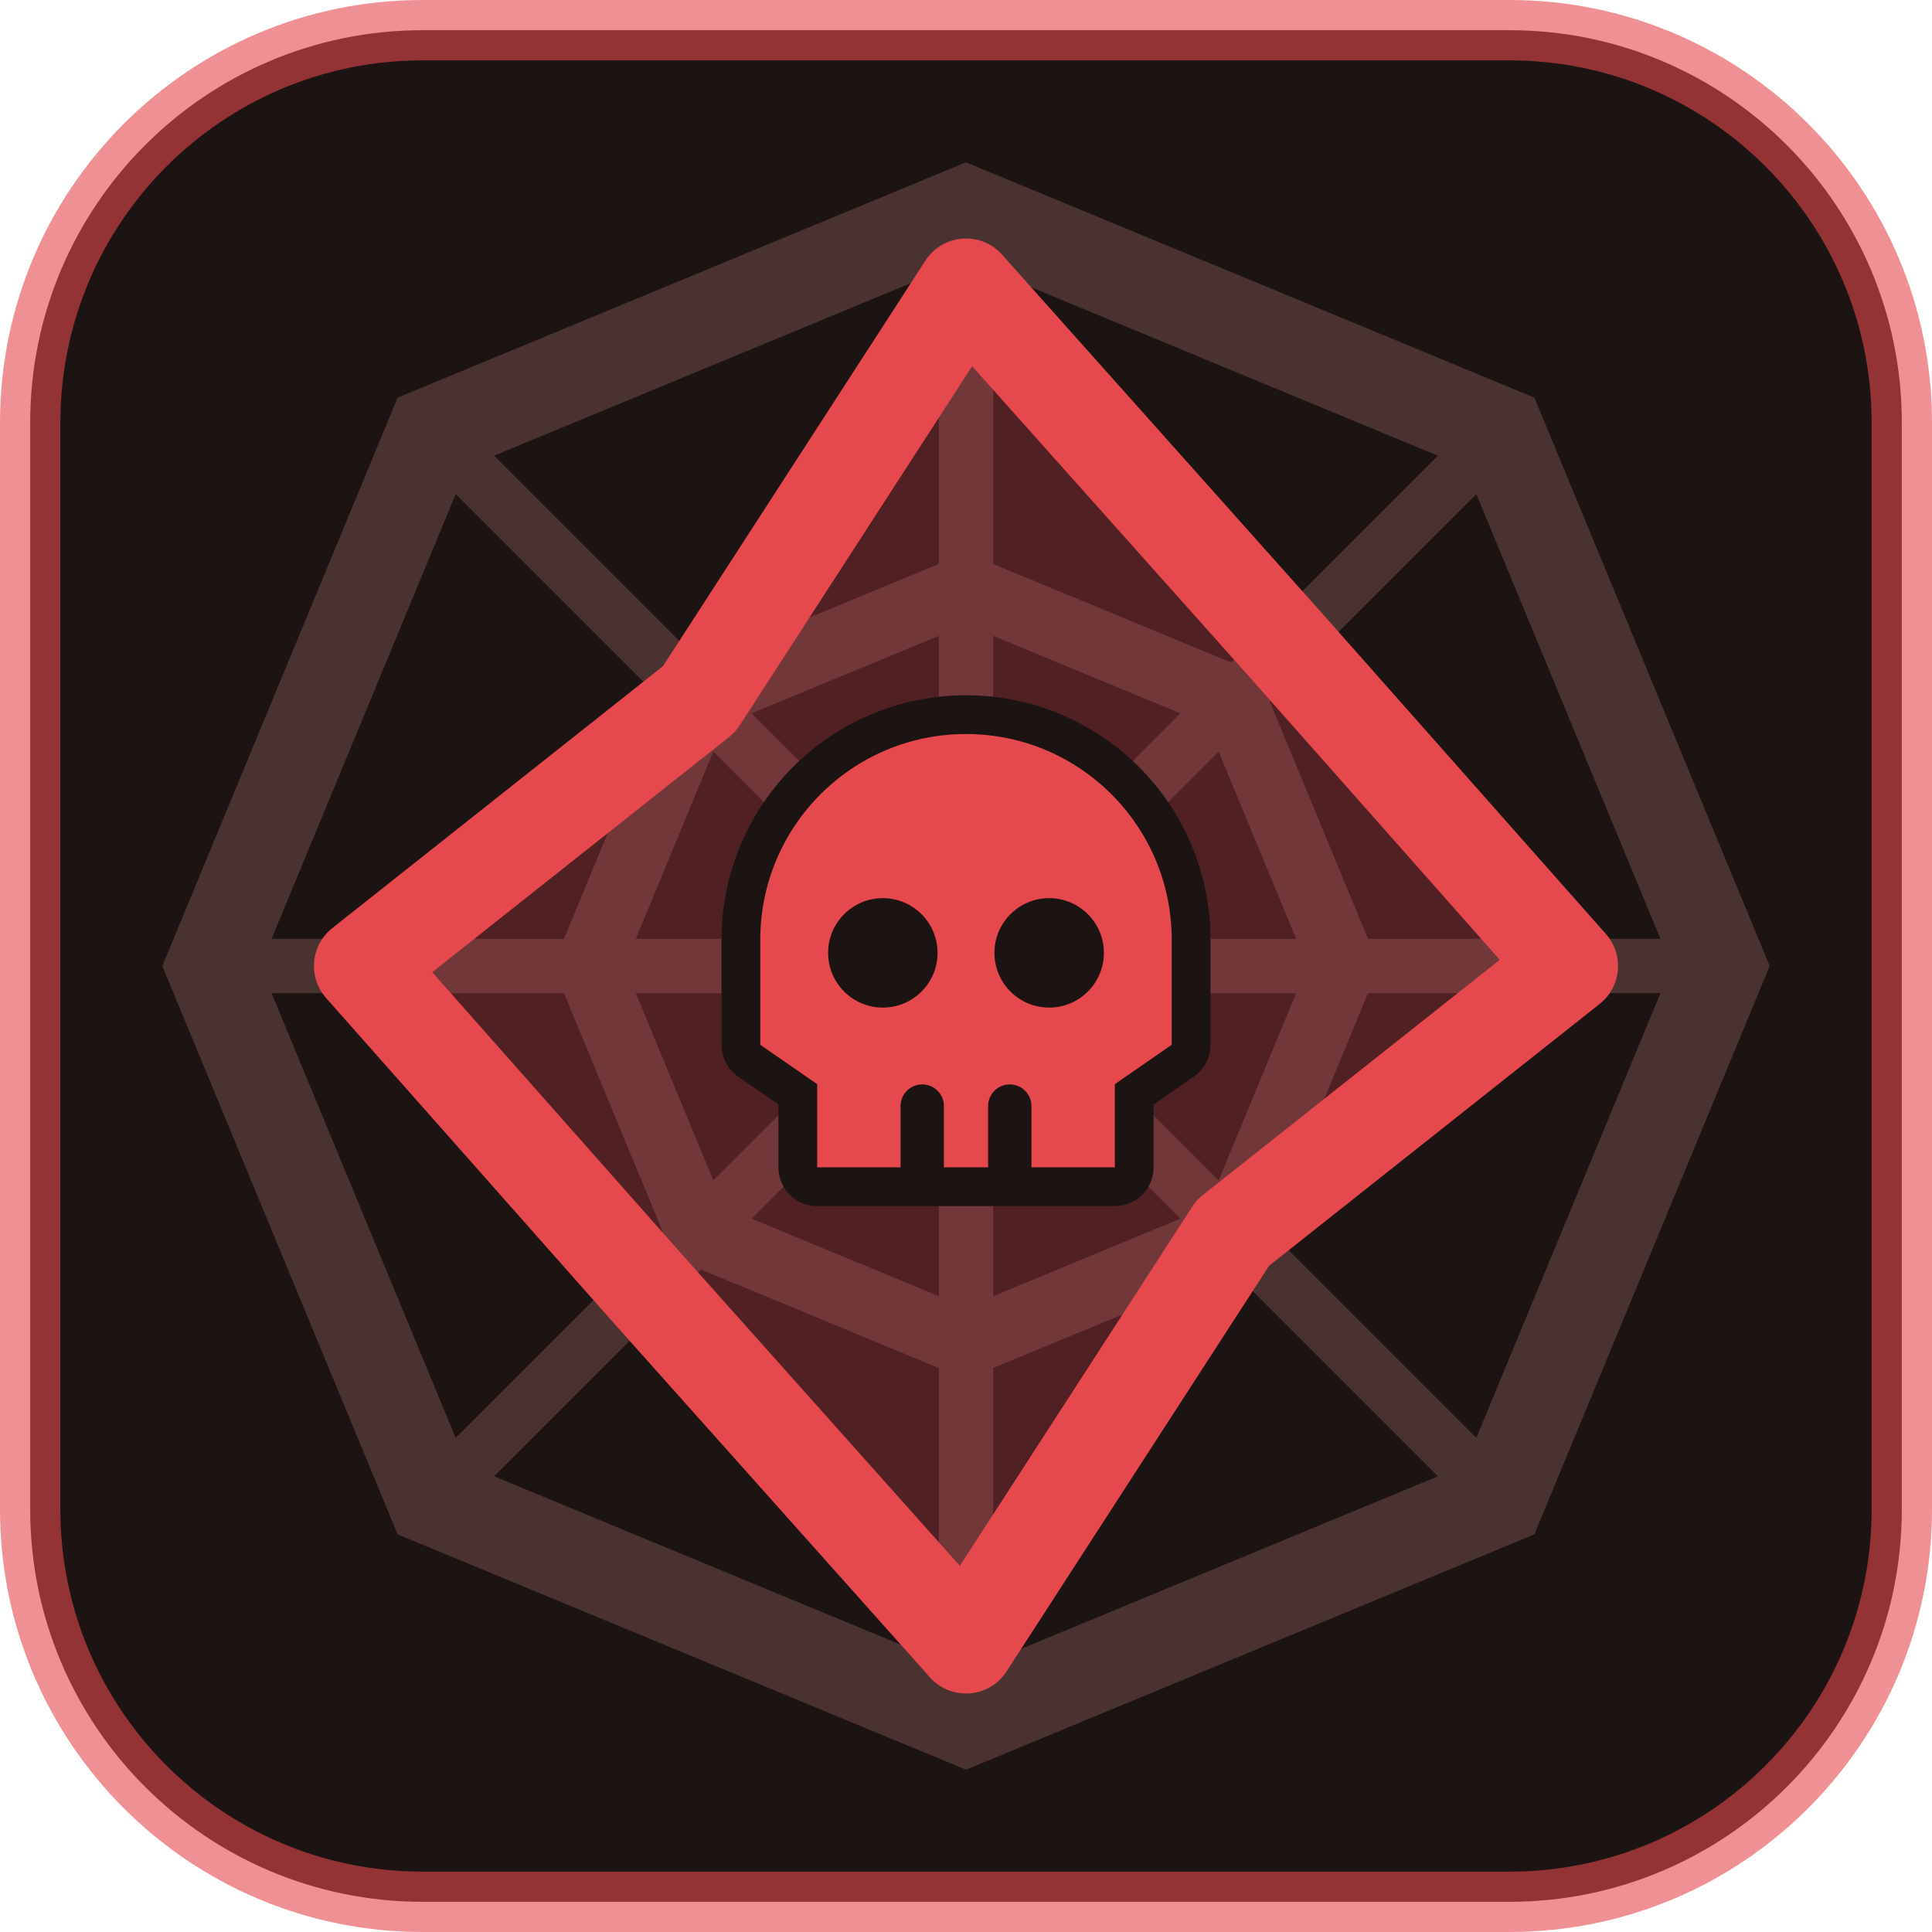
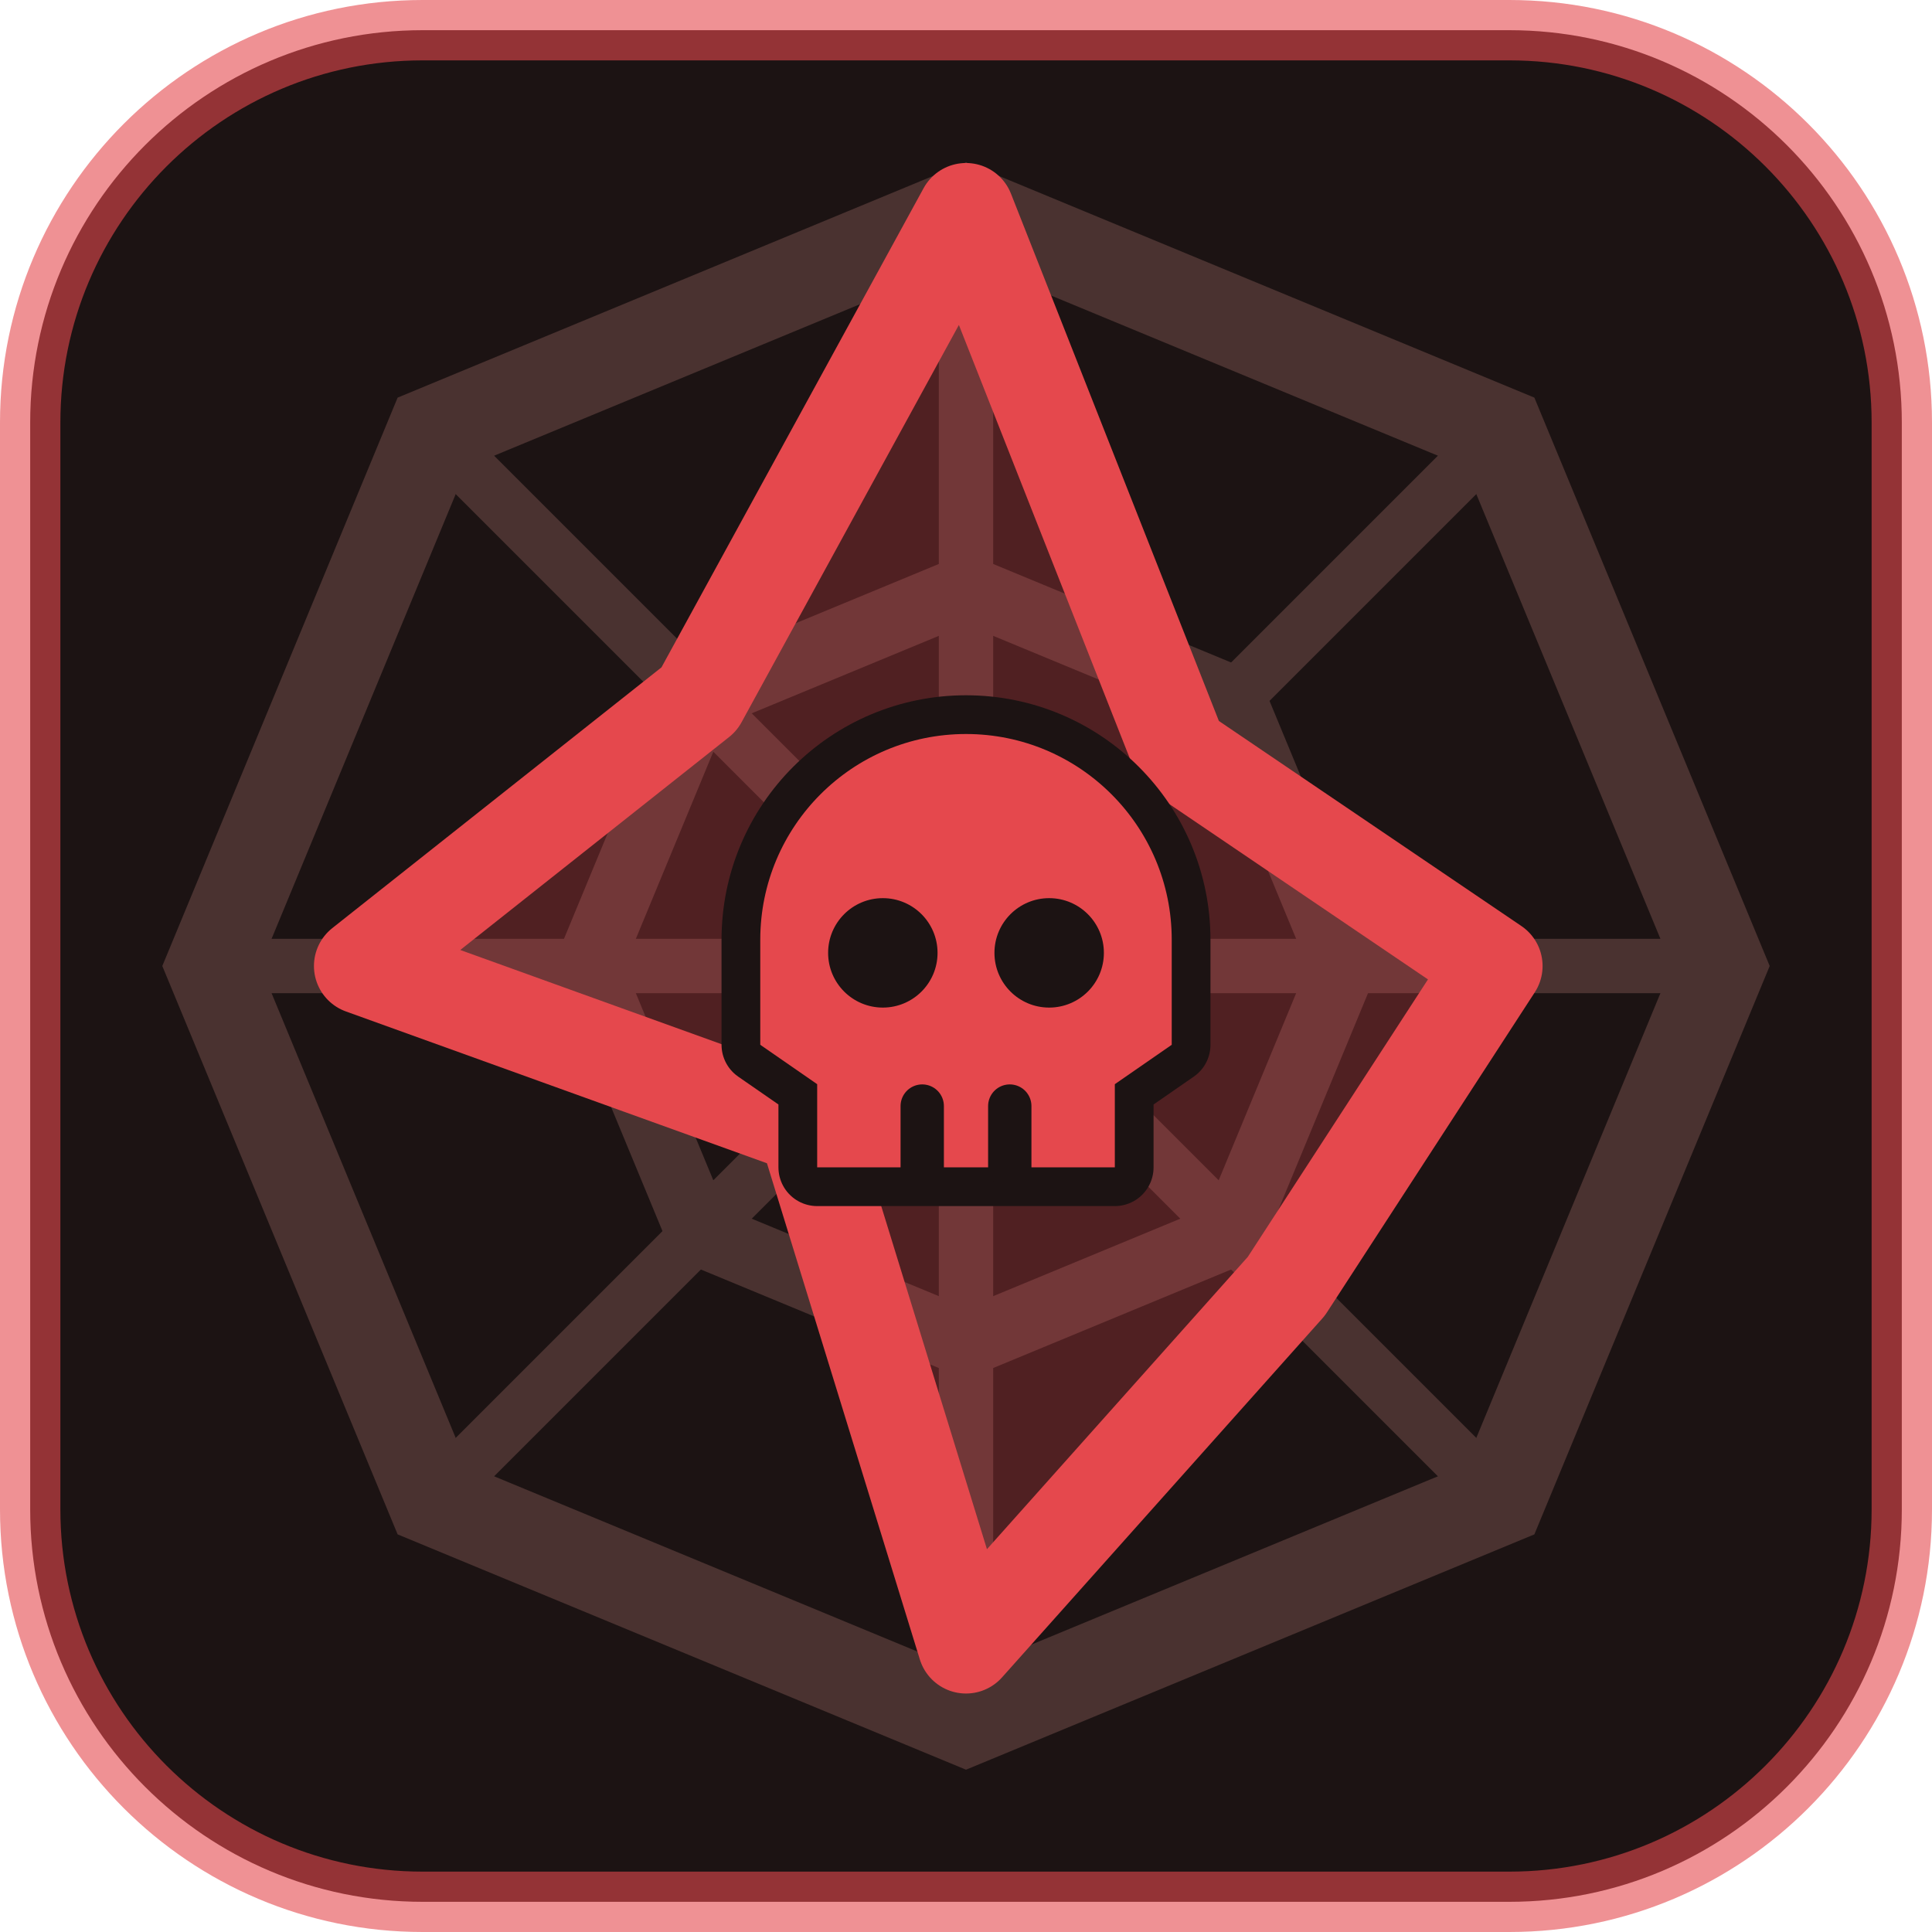
<svg xmlns="http://www.w3.org/2000/svg" viewBox="0 0 64 64">
  <rect x="1" y="1" width="62" height="62" rx="13" fill="#1c1313" stroke="#e5484d" stroke-opacity="0.6" stroke-width="2" />
  <polygon points="32.00,19.50 40.84,23.16 44.50,32.00 40.84,40.84 32.00,44.50 23.16,40.84 19.50,32.00 23.16,23.16" fill="none" stroke="#4a3230" stroke-width="2.2" />
  <polygon points="32.00,7.00 49.68,14.32 57.00,32.00 49.68,49.68 32.00,57.00 14.32,49.68 7.00,32.00 14.32,14.32" fill="none" stroke="#4a3230" stroke-width="3.0" />
  <line x1="32.00" y1="32.00" x2="32.00" y2="7.00" stroke="#4a3230" stroke-width="1.8" />
  <line x1="32.00" y1="32.00" x2="49.68" y2="14.32" stroke="#4a3230" stroke-width="1.8" />
  <line x1="32.00" y1="32.00" x2="57.00" y2="32.00" stroke="#4a3230" stroke-width="1.8" />
  <line x1="32.00" y1="32.00" x2="49.68" y2="49.68" stroke="#4a3230" stroke-width="1.8" />
  <line x1="32.00" y1="32.00" x2="32.00" y2="57.00" stroke="#4a3230" stroke-width="1.8" />
  <line x1="32.00" y1="32.00" x2="14.32" y2="49.68" stroke="#4a3230" stroke-width="1.8" />
  <line x1="32.00" y1="32.00" x2="7.00" y2="32.00" stroke="#4a3230" stroke-width="1.8" />
  <line x1="32.00" y1="32.00" x2="14.32" y2="14.32" stroke="#4a3230" stroke-width="1.8" />
-   <polygon points="32.00,9.50 42.61,21.39 52.00,32.00 40.84,40.84 32.00,54.50 21.39,42.61 12.00,32.00 23.16,23.16" fill="rgba(229,72,77,0.26)" stroke="#e5484d" stroke-width="3.2" stroke-linejoin="round" />
+   <polygon points="32.00,7.00 39.07,24.93 49.50,32.00 42.61,42.61 32.00,54.50 26.70,37.30 12.00,32.00 23.16,23.16" fill="rgba(229,72,77,0.26)" stroke="#e5484d" stroke-width="3.2" stroke-linejoin="round" />
  <g transform="translate(20.40,19.53) scale(1.45)">
    <path d="M3.3 8a4.7 4.7 0 0 1 9.4 0v2.4l-1.3.9v1.9H4.6v-1.9l-1.3-.9z" fill="#e5484d" stroke="#1c1313" stroke-width="1.77" stroke-linejoin="round" paint-order="stroke" />
    <circle cx="6.1" cy="8.3" r="1.25" fill="#1c1313" />
    <circle cx="9.9" cy="8.3" r="1.25" fill="#1c1313" />
    <path d="M7 13.2v-1.4M9 13.2v-1.4" stroke="#1c1313" stroke-width="0.99" stroke-linecap="round" />
  </g>
</svg>
